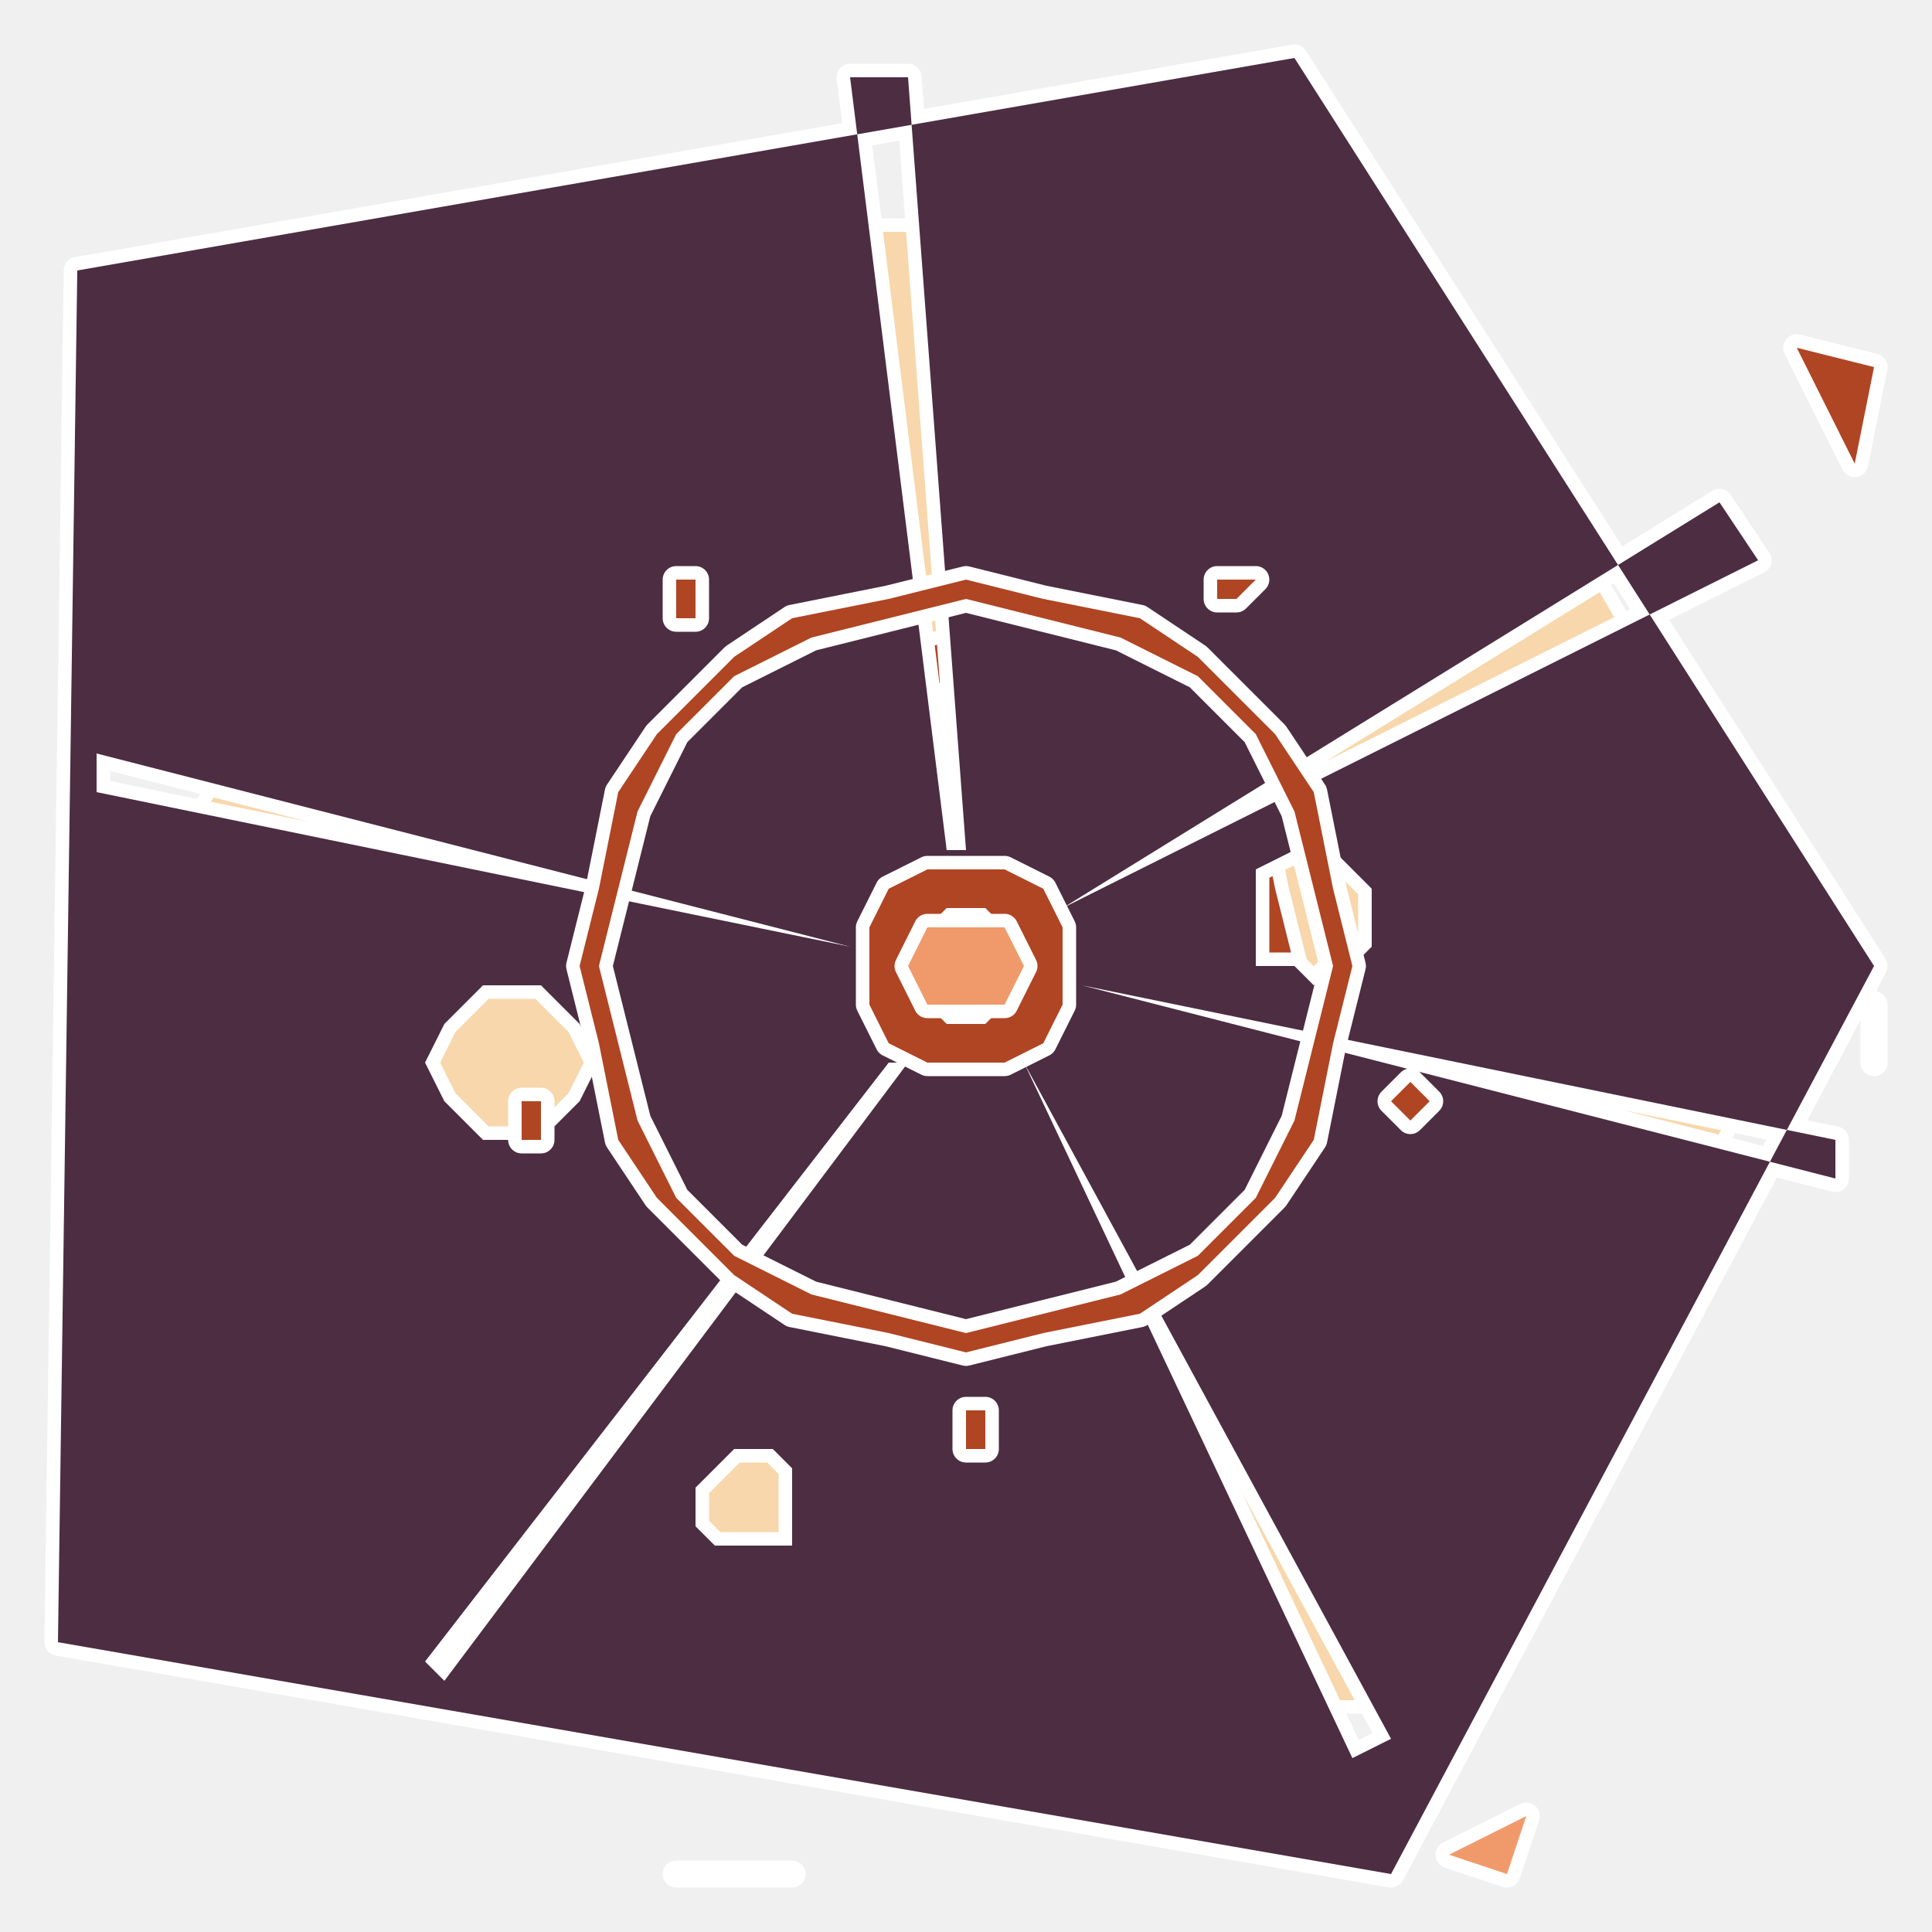
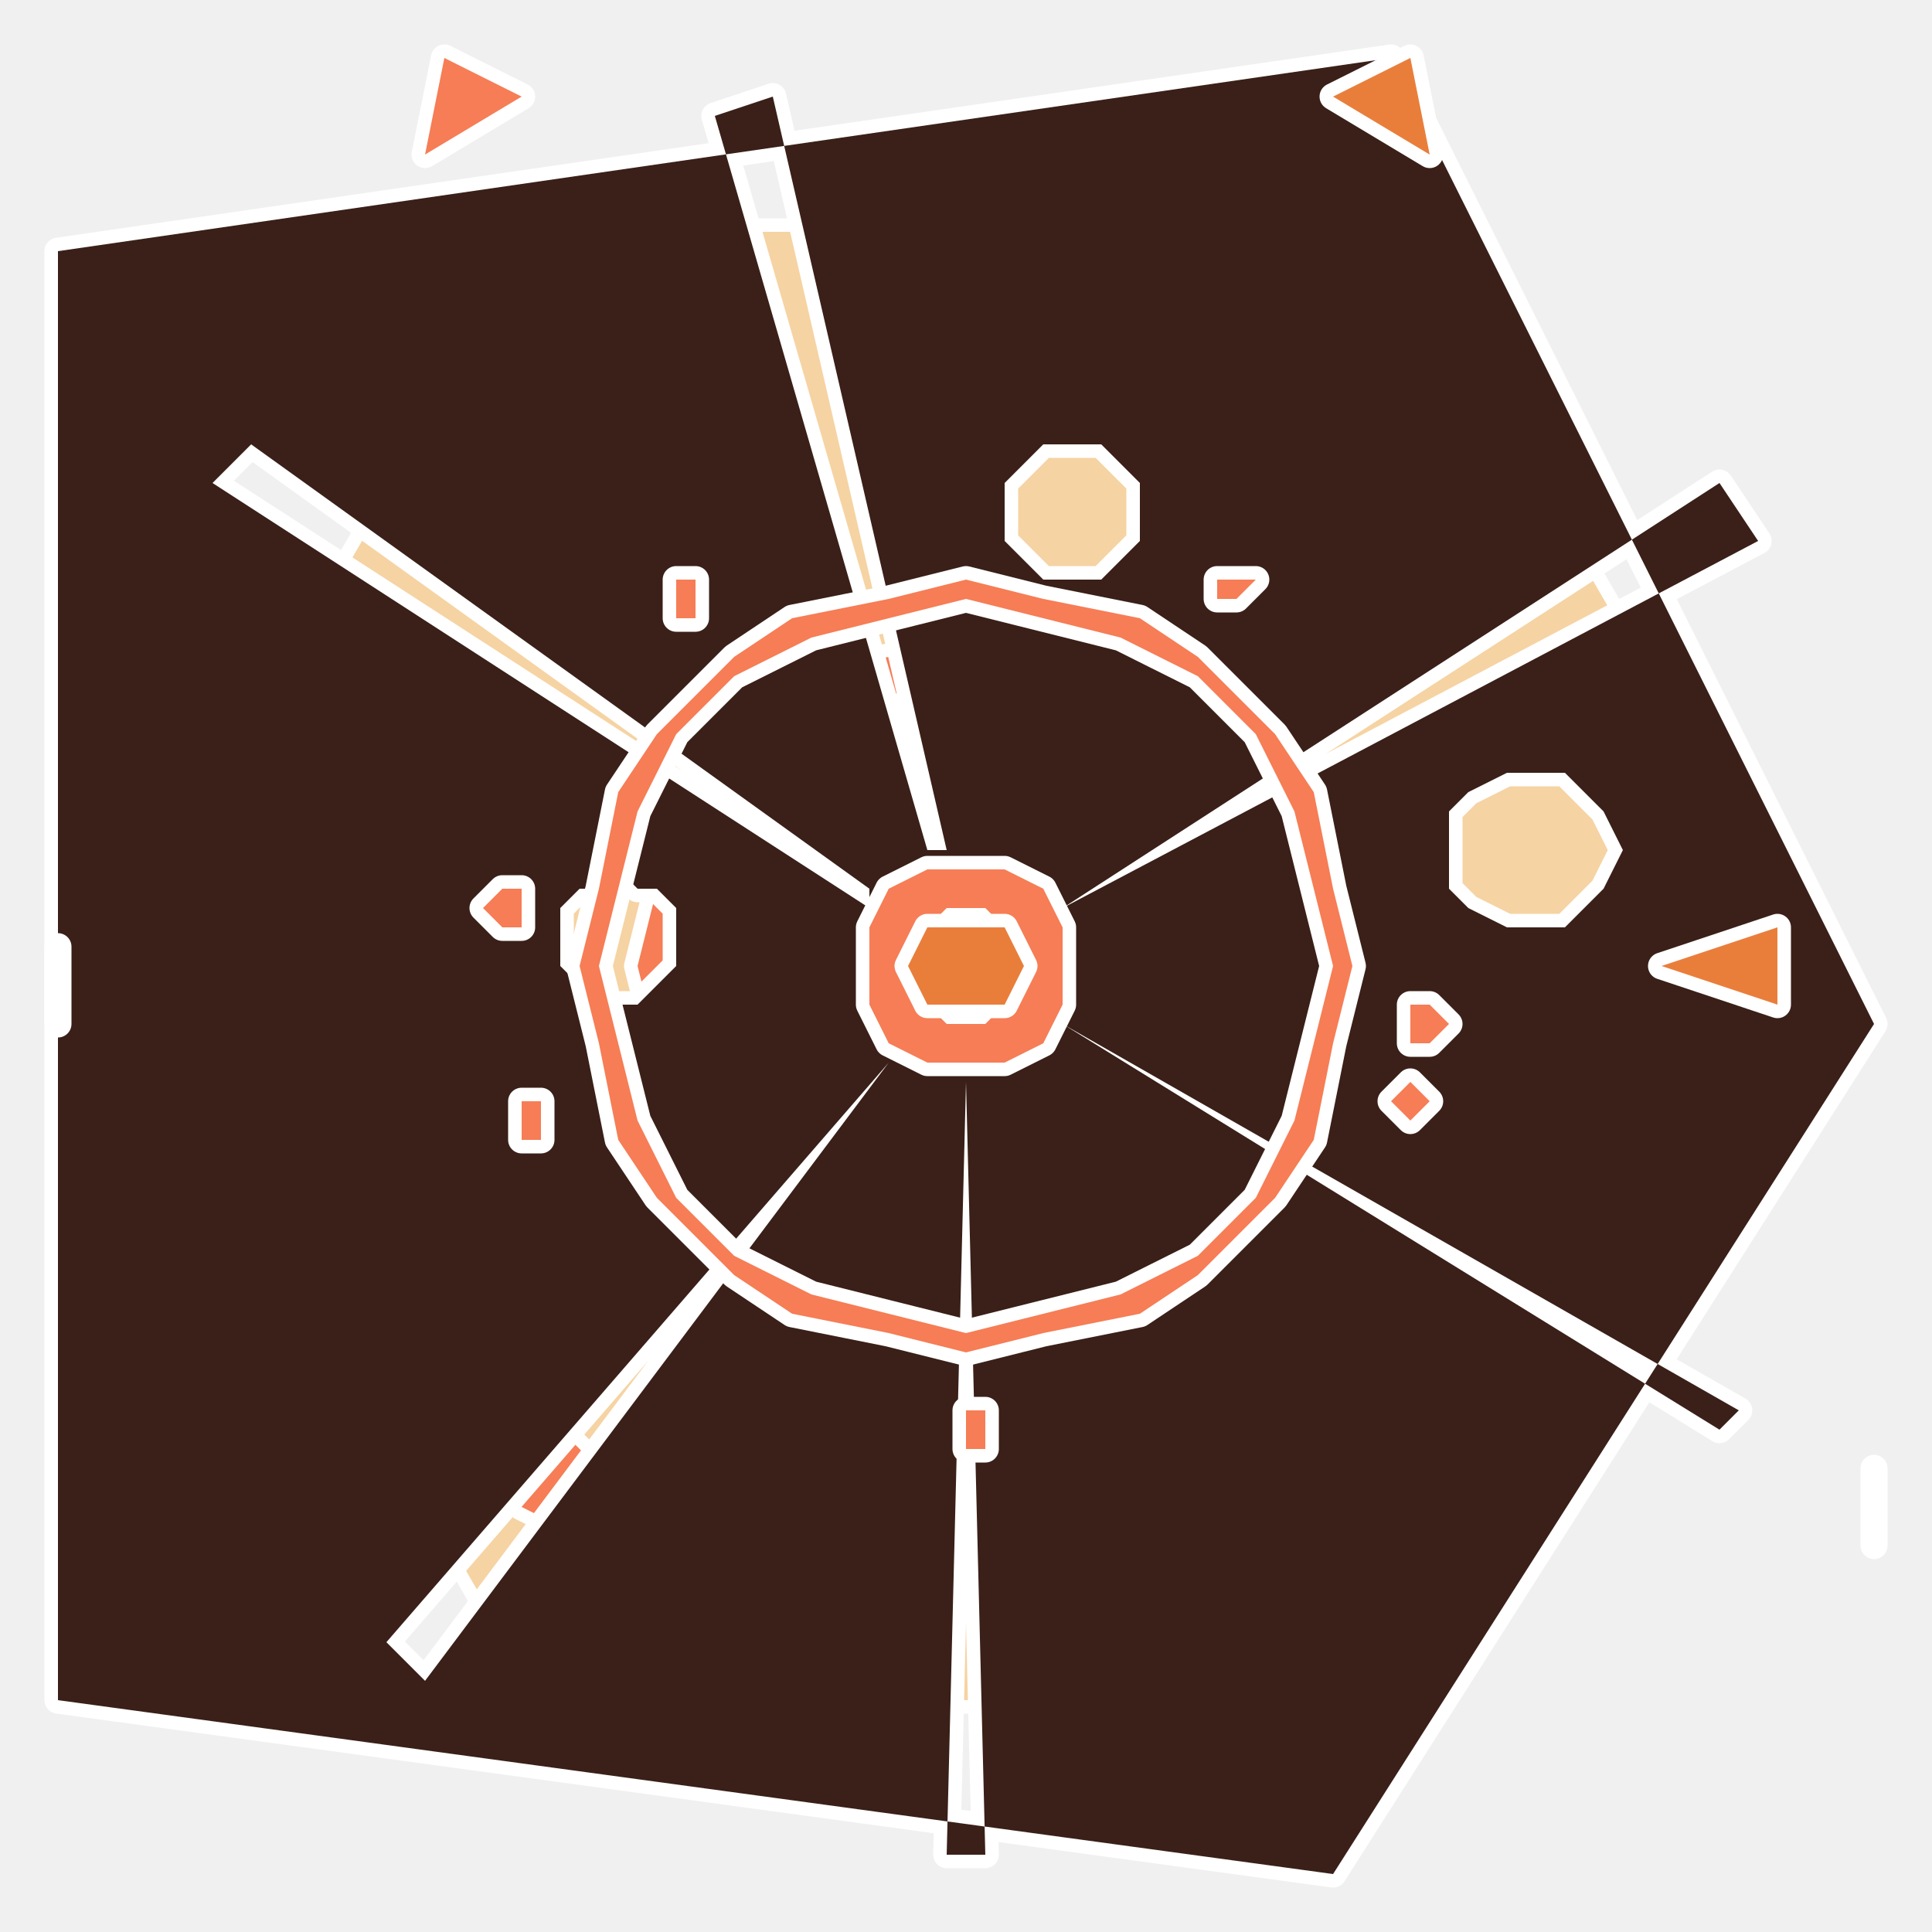
<svg xmlns="http://www.w3.org/2000/svg" viewBox="0 0 100 100" role="img" aria-label="@playform/plugin-dsh-cost - interlace-tile">
  <style>
		@media (prefers-reduced-motion: no-preference) {
			.plugin-dsh-cost-scene * { transform-box: view-box; transform-origin: 50% 50%; }
- 		.plugin-dsh-cost-counter { animation: plugin-dsh-cost-counter 27s linear -2s infinite; }
+ 		.plugin-dsh-cost-counter { animation: plugin-dsh-cost-counter 28s linear -2s infinite; }
		@keyframes plugin-dsh-cost-counter { to { transform: rotate(-360deg); } }
- 		.plugin-dsh-cost-breathe { animation: plugin-dsh-cost-breathe 8s ease-in-out -2s infinite; }
+ 		.plugin-dsh-cost-breathe { animation: plugin-dsh-cost-breathe 6s ease-in-out -2s infinite; }
		@keyframes plugin-dsh-cost-breathe { 50% { transform: scale(1.06); opacity: 0.85; } }
- 		.plugin-dsh-cost-fire { animation: plugin-dsh-cost-fire 3.0s ease-in-out infinite; }
+ 		.plugin-dsh-cost-fire { animation: plugin-dsh-cost-fire 2.8s ease-in-out infinite; }
		@keyframes plugin-dsh-cost-fire { 0%, 100% { opacity: 0.35; } 50% { opacity: 1; } }
- 		.plugin-dsh-cost-twinkle { animation: plugin-dsh-cost-twinkle 11s ease-in-out -2s infinite; }
+ 		.plugin-dsh-cost-twinkle { animation: plugin-dsh-cost-twinkle 8s ease-in-out -2s infinite; }
		@keyframes plugin-dsh-cost-twinkle { 0%, 100% { transform: scale(0.94); opacity: 0.4; } 50% { transform: scale(1.06); opacity: 1; } }
		}
	</style>
  <defs>
    <path id="plugin-dsh-cost-0" d="M94,50 L72,88 L28,88 L6,50 L28,12 L72,12 Z" />
-     <path id="plugin-dsh-cost-1" d="M82,66 L82,68 L80,68 L78,68 L78,66 L78,64 L80,64 L82,64 Z" />
-     <path id="plugin-dsh-cost-2" d="M85,61 L84,62 L82,63 L81,62 L80,61 L81,59 L82,58 L84,59 Z" />
+     <path id="plugin-dsh-cost-1" d="M31,76 L30,78 L29,79 L27,78 L26,76 L27,75 L29,74 L30,75 Z" />
+     <path id="plugin-dsh-cost-2" d="M35,21 L34,23 L32,23 L31,23 L30,21 L31,19 L32,18 L34,19 Z" />
    <path id="plugin-dsh-cost-3" d="M64,50 L64,54 L62,57 L60,60 L57,62 L54,64 L50,64 L46,64 L43,62 L40,60 L38,57 L36,54 L36,50 L36,46 L38,43 L40,40 L43,38 L46,36 L50,36 L54,36 L57,38 L60,40 L62,43 L64,46 Z M62,50 L61,53 L60,56 L58,58 L56,60 L53,61 L50,62 L47,61 L44,60 L42,58 L40,56 L39,53 L38,50 L39,47 L40,44 L42,42 L44,40 L47,39 L50,38 L53,39 L56,40 L58,42 L60,44 L61,47 Z" />
    <path id="plugin-dsh-cost-4" d="M67,50 L66,54 L65,59 L62,62 L59,65 L54,66 L50,67 L46,66 L42,65 L38,62 L35,59 L34,54 L33,50 L34,46 L35,42 L38,38 L41,35 L46,34 L50,33 L54,34 L59,35 L62,38 L65,41 L66,46 Z M65,50 L64,54 L63,57 L60,60 L57,63 L54,64 L50,65 L46,64 L43,63 L40,60 L37,57 L36,54 L35,50 L36,46 L37,43 L40,40 L43,37 L46,36 L50,35 L54,36 L57,37 L60,40 L63,43 L64,46 Z" />
-     <path id="plugin-dsh-cost-5" d="M97,50 L72,97 L3,85 L4,14 L67,3 Z M56,51 L95,59 L95,61 L56,51 Z M71,47 L71,49 L70,50 L69,50 L68,51 L67,50 L65,50 L65,49 L65,47 L65,46 L65,45 L67,44 L68,44 L69,44 L70,45 L71,46 Z M53,55 L72,90 L70,91 L53,55 Z M47,55 L23,87 L22,86 L46,55 Z M31,55 L30,57 L29,58 L28,59 L27,59 L25,59 L24,58 L23,57 L22,55 L23,53 L24,52 L25,51 L27,51 L28,51 L29,52 L30,53 Z M44,49 L5,41 L5,39 L44,49 Z M49,44 L44,4 L47,4 L50,44 Z M41,78 L41,79 L41,80 L40,80 L39,80 L38,80 L37,80 L36,79 L36,78 L36,77 L37,76 L38,75 L39,75 L40,75 L41,76 L41,77 Z M55,47 L89,26 L91,29 L55,47 Z M54,50 L54,52 L53,53 L52,54 L50,54 L48,54 L47,53 L46,52 L46,50 L46,48 L47,47 L48,46 L50,46 L52,46 L53,47 L54,48 Z" />
+     <path id="plugin-dsh-cost-5" d="M97,53 L69,97 L3,88 L3,13 L72,3 Z M55,53 L90,73 L89,74 L55,53 Z M35,49 L35,50 L34,51 L33,52 L32,52 L31,52 L30,51 L29,50 L29,49 L29,47 L30,46 L31,46 L32,45 L33,46 L34,46 L35,47 Z M50,56 L51,96 L49,96 L50,56 Z M46,55 L22,87 L20,85 L46,55 Z M59,27 L59,28 L58,29 L57,30 L56,30 L54,30 L53,29 L52,28 L52,27 L52,25 L53,24 L54,23 L56,23 L57,23 L58,24 L59,25 Z M45,47 L11,25 L13,23 L45,46 Z M48,44 L37,6 L40,5 L49,44 Z M84,44 L83,46 L82,47 L81,48 L79,48 L78,48 L76,47 L75,46 L75,44 L75,42 L76,41 L78,40 L79,40 L81,40 L82,41 L83,42 Z M55,47 L89,25 L91,28 L55,47 Z M54,50 L54,52 L53,53 L52,54 L50,54 L48,54 L47,53 L46,52 L46,50 L46,48 L47,47 L48,46 L50,46 L52,46 L53,47 L54,48 Z" />
    <path id="plugin-dsh-cost-6" d="M55,50 L55,52 L54,54 L52,55 L50,55 L48,55 L46,54 L45,52 L45,50 L45,48 L46,46 L48,45 L50,45 L52,45 L54,46 L55,48 Z M53,50 L53,51 L52,52 L51,53 L50,53 L49,53 L48,52 L47,51 L47,50 L47,49 L48,48 L49,47 L50,47 L51,47 L52,48 L53,49 Z" />
-     <path id="plugin-dsh-cost-7" d="M70,50 L69,54 L68,59 L66,62 L62,66 L59,68 L54,69 L50,70 L46,69 L41,68 L38,66 L34,62 L32,59 L31,54 L30,50 L31,46 L32,41 L34,38 L38,34 L41,32 L46,31 L50,30 L54,31 L59,32 L62,34 L66,38 L68,41 L69,46 Z M69,50 L68,54 L67,58 L65,62 L62,65 L58,67 L54,68 L50,69 L46,68 L42,67 L38,65 L35,62 L33,58 L32,54 L31,50 L32,46 L33,42 L35,38 L38,35 L42,33 L46,32 L50,31 L54,32 L58,33 L62,35 L65,38 L67,42 L68,46 Z" />
-     <path id="plugin-dsh-cost-8" d="M74,57 L73,58 L73,58 L72,57 L73,56 L73,56 Z" />
-     <path id="plugin-dsh-cost-9" d="M51,74 L51,75 L50,75 L50,74 L50,73 L51,73 Z" />
-     <path id="plugin-dsh-cost-10" d="M28,58 L28,59 L27,59 L27,58 L27,57 L28,57 Z" />
-     <path id="plugin-dsh-cost-11" d="M36,31 L36,32 L35,32 L35,31 L35,30 L36,30 Z" />
-     <path id="plugin-dsh-cost-12" d="M65,30 L64,31 L63,31 L63,30 L63,30 L64,30 Z" />
-     <path id="plugin-dsh-cost-13" d="M41,97 L37,97 L35,97 Z" />
-     <path id="plugin-dsh-cost-14" d="M79,94 L78,97 L75,96 Z" />
-     <path id="plugin-dsh-cost-15" d="M93,18 L97,19 L96,24 Z" />
-     <path id="plugin-dsh-cost-16" d="M97,52 L97,53 L97,55 Z" />
-     <path id="plugin-dsh-cost-17" d="M53,50 L52,52 L51,52 L49,52 L48,52 L47,50 L48,48 L49,48 L51,48 L52,48 Z" />
+     <path id="plugin-dsh-cost-7" d="M75,53 L74,54 L73,54 L73,53 L73,52 L74,52 Z" />
+     <path id="plugin-dsh-cost-8" d="M27,47 L27,48 L26,48 L25,47 L26,46 L27,46 Z" />
+     <path id="plugin-dsh-cost-9" d="M92,48 L86,50 L92,52 Z" />
+     <path id="plugin-dsh-cost-10" d="M70,50 L69,54 L68,59 L66,62 L62,66 L59,68 L54,69 L50,70 L46,69 L41,68 L38,66 L34,62 L32,59 L31,54 L30,50 L31,46 L32,41 L34,38 L38,34 L41,32 L46,31 L50,30 L54,31 L59,32 L62,34 L66,38 L68,41 L69,46 Z M69,50 L68,54 L67,58 L65,62 L62,65 L58,67 L54,68 L50,69 L46,68 L42,67 L38,65 L35,62 L33,58 L32,54 L31,50 L32,46 L33,42 L35,38 L38,35 L42,33 L46,32 L50,31 L54,32 L58,33 L62,35 L65,38 L67,42 L68,46 Z" />
+     <path id="plugin-dsh-cost-11" d="M74,57 L73,58 L73,58 L72,57 L73,56 L73,56 Z" />
+     <path id="plugin-dsh-cost-12" d="M51,74 L51,75 L50,75 L50,74 L50,73 L51,73 Z" />
+     <path id="plugin-dsh-cost-13" d="M28,58 L28,59 L27,59 L27,58 L27,57 L28,57 Z" />
+     <path id="plugin-dsh-cost-14" d="M36,31 L36,32 L35,32 L35,31 L35,30 L36,30 Z" />
+     <path id="plugin-dsh-cost-15" d="M65,30 L64,31 L63,31 L63,30 L63,30 L64,30 Z" />
+     <path id="plugin-dsh-cost-16" d="M3,53 L3,51 L3,49 Z" />
+     <path id="plugin-dsh-cost-17" d="M97,76 L97,79 L97,80 Z" />
+     <path id="plugin-dsh-cost-18" d="M22,8 L23,3 L27,5 Z" />
+     <path id="plugin-dsh-cost-19" d="M69,5 L73,3 L74,8 Z" />
+     <path id="plugin-dsh-cost-20" d="M53,50 L52,52 L51,52 L49,52 L48,52 L47,50 L48,48 L49,48 L51,48 L52,48 Z" />
  </defs>
  <g class="plugin-dsh-cost-scene">
-     <g fill="#F7D7AB" fill-opacity="1" fill-rule="evenodd" stroke="#ffffff" stroke-width="1.4" stroke-linejoin="round" paint-order="stroke fill">
+     <g fill="#F6D3A3" fill-opacity="1" fill-rule="evenodd" stroke="#ffffff" stroke-width="1.4" stroke-linejoin="round" paint-order="stroke fill">
      <use class="plugin-dsh-cost-breathe" href="#plugin-dsh-cost-0" />
    </g>
-     <g fill="#B04523" fill-opacity="1" fill-rule="evenodd" stroke="#ffffff" stroke-width="1.4" stroke-linejoin="round" paint-order="stroke fill">
+     <g fill="#F67D55" fill-opacity="1" fill-rule="evenodd" stroke="#ffffff" stroke-width="1.4" stroke-linejoin="round" paint-order="stroke fill">
      <use class="plugin-dsh-cost-fire" style="animation-delay:-2.00s" href="#plugin-dsh-cost-1" />
      <use class="plugin-dsh-cost-fire" style="animation-delay:-2.18s" href="#plugin-dsh-cost-2" />
      <use class="plugin-dsh-cost-breathe" href="#plugin-dsh-cost-3" />
      <use class="plugin-dsh-cost-breathe" href="#plugin-dsh-cost-4" />
    </g>
-     <g fill="#4D2D42" fill-opacity="1" fill-rule="evenodd" stroke="#ffffff" stroke-width="1.4" stroke-linejoin="round" paint-order="stroke fill">
+     <g fill="#3A2018" fill-opacity="1" fill-rule="evenodd" stroke="#ffffff" stroke-width="1.4" stroke-linejoin="round" paint-order="stroke fill">
      <use class="plugin-dsh-cost-breathe" href="#plugin-dsh-cost-5" />
    </g>
-     <g fill="#B04523" fill-opacity="1" fill-rule="evenodd" stroke="#ffffff" stroke-width="1.4" stroke-linejoin="round" paint-order="stroke fill">
+     <g fill="#F67D55" fill-opacity="1" fill-rule="evenodd" stroke="#ffffff" stroke-width="1.4" stroke-linejoin="round" paint-order="stroke fill">
      <use class="plugin-dsh-cost-breathe" href="#plugin-dsh-cost-6" />
-       <use class="plugin-dsh-cost-breathe" href="#plugin-dsh-cost-7" />
+       <use class="plugin-dsh-cost-counter" href="#plugin-dsh-cost-7" />
      <use class="plugin-dsh-cost-counter" href="#plugin-dsh-cost-8" />
-       <use class="plugin-dsh-cost-counter" href="#plugin-dsh-cost-9" />
-       <use class="plugin-dsh-cost-counter" href="#plugin-dsh-cost-10" />
+     </g>
+     <g fill="#E97E3B" fill-opacity="1" fill-rule="evenodd" stroke="#ffffff" stroke-width="1.4" stroke-linejoin="round" paint-order="stroke fill">
+       <use class="plugin-dsh-cost-fire" style="animation-delay:-2.36s" href="#plugin-dsh-cost-9" />
+     </g>
+     <g fill="#F67D55" fill-opacity="1" fill-rule="evenodd" stroke="#ffffff" stroke-width="1.4" stroke-linejoin="round" paint-order="stroke fill">
+       <use class="plugin-dsh-cost-breathe" href="#plugin-dsh-cost-10" />
      <use class="plugin-dsh-cost-counter" href="#plugin-dsh-cost-11" />
      <use class="plugin-dsh-cost-counter" href="#plugin-dsh-cost-12" />
-       <use class="plugin-dsh-cost-twinkle" href="#plugin-dsh-cost-13" />
+       <use class="plugin-dsh-cost-counter" href="#plugin-dsh-cost-13" />
+       <use class="plugin-dsh-cost-counter" href="#plugin-dsh-cost-14" />
+       <use class="plugin-dsh-cost-counter" href="#plugin-dsh-cost-15" />
+       <use class="plugin-dsh-cost-twinkle" href="#plugin-dsh-cost-16" />
    </g>
-     <g fill="#F09A6B" fill-opacity="1" fill-rule="evenodd" stroke="#ffffff" stroke-width="1.4" stroke-linejoin="round" paint-order="stroke fill">
-       <use class="plugin-dsh-cost-twinkle" href="#plugin-dsh-cost-14" />
+     <g fill="#E97E3B" fill-opacity="1" fill-rule="evenodd" stroke="#ffffff" stroke-width="1.4" stroke-linejoin="round" paint-order="stroke fill">
+       <use class="plugin-dsh-cost-twinkle" href="#plugin-dsh-cost-17" />
    </g>
-     <g fill="#B04523" fill-opacity="1" fill-rule="evenodd" stroke="#ffffff" stroke-width="1.4" stroke-linejoin="round" paint-order="stroke fill">
-       <use class="plugin-dsh-cost-twinkle" href="#plugin-dsh-cost-15" />
+     <g fill="#F67D55" fill-opacity="1" fill-rule="evenodd" stroke="#ffffff" stroke-width="1.4" stroke-linejoin="round" paint-order="stroke fill">
+       <use class="plugin-dsh-cost-twinkle" href="#plugin-dsh-cost-18" />
    </g>
-     <g fill="#F09A6B" fill-opacity="1" fill-rule="evenodd" stroke="#ffffff" stroke-width="1.4" stroke-linejoin="round" paint-order="stroke fill">
-       <use class="plugin-dsh-cost-twinkle" href="#plugin-dsh-cost-16" />
-       <use class="plugin-dsh-cost-breathe" href="#plugin-dsh-cost-17" />
+     <g fill="#E97E3B" fill-opacity="1" fill-rule="evenodd" stroke="#ffffff" stroke-width="1.4" stroke-linejoin="round" paint-order="stroke fill">
+       <use class="plugin-dsh-cost-twinkle" href="#plugin-dsh-cost-19" />
+       <use class="plugin-dsh-cost-breathe" href="#plugin-dsh-cost-20" />
    </g>
  </g>
</svg>
